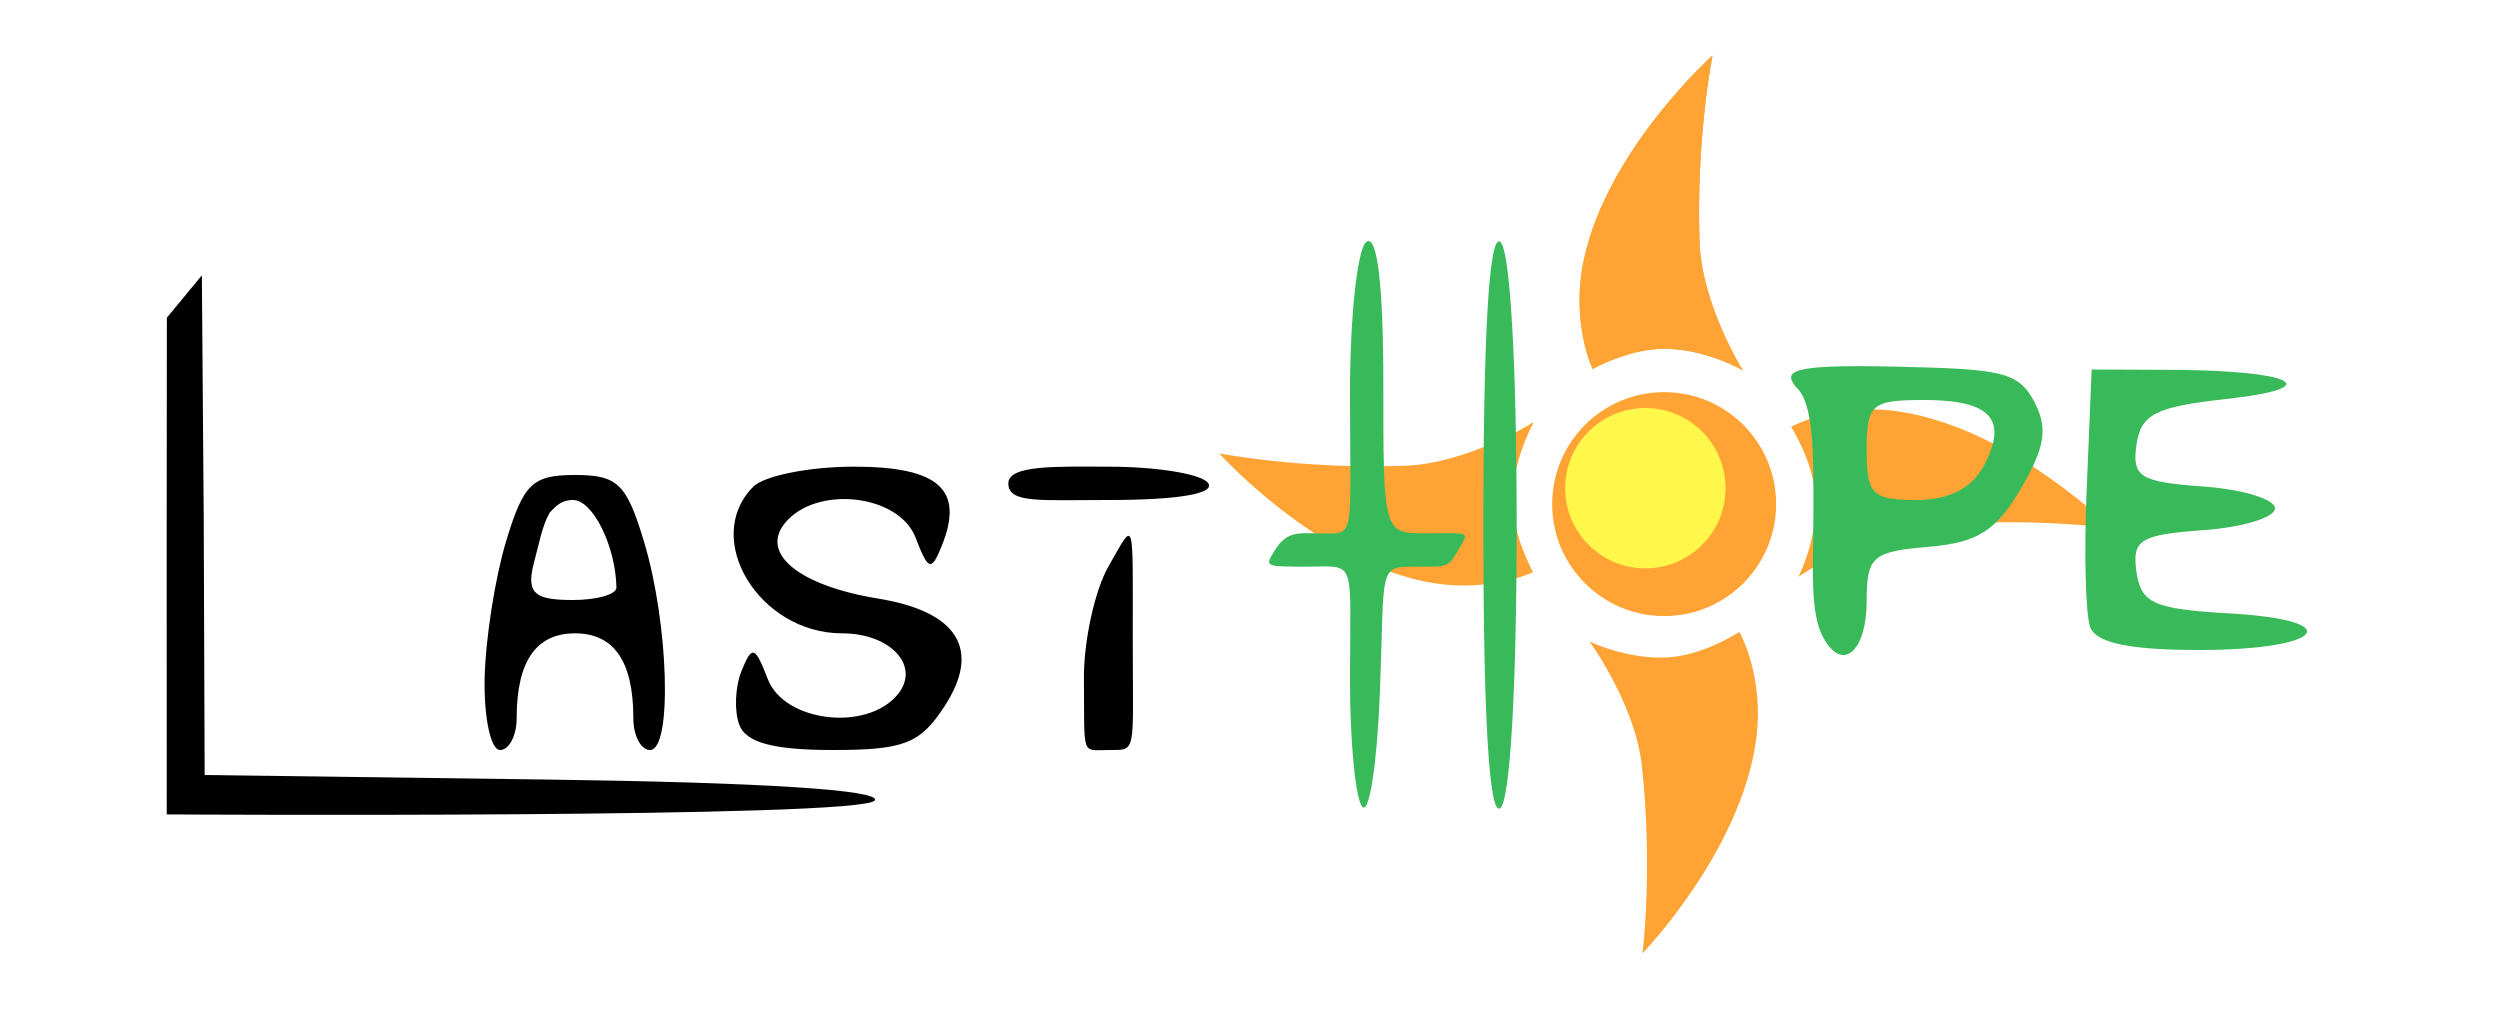
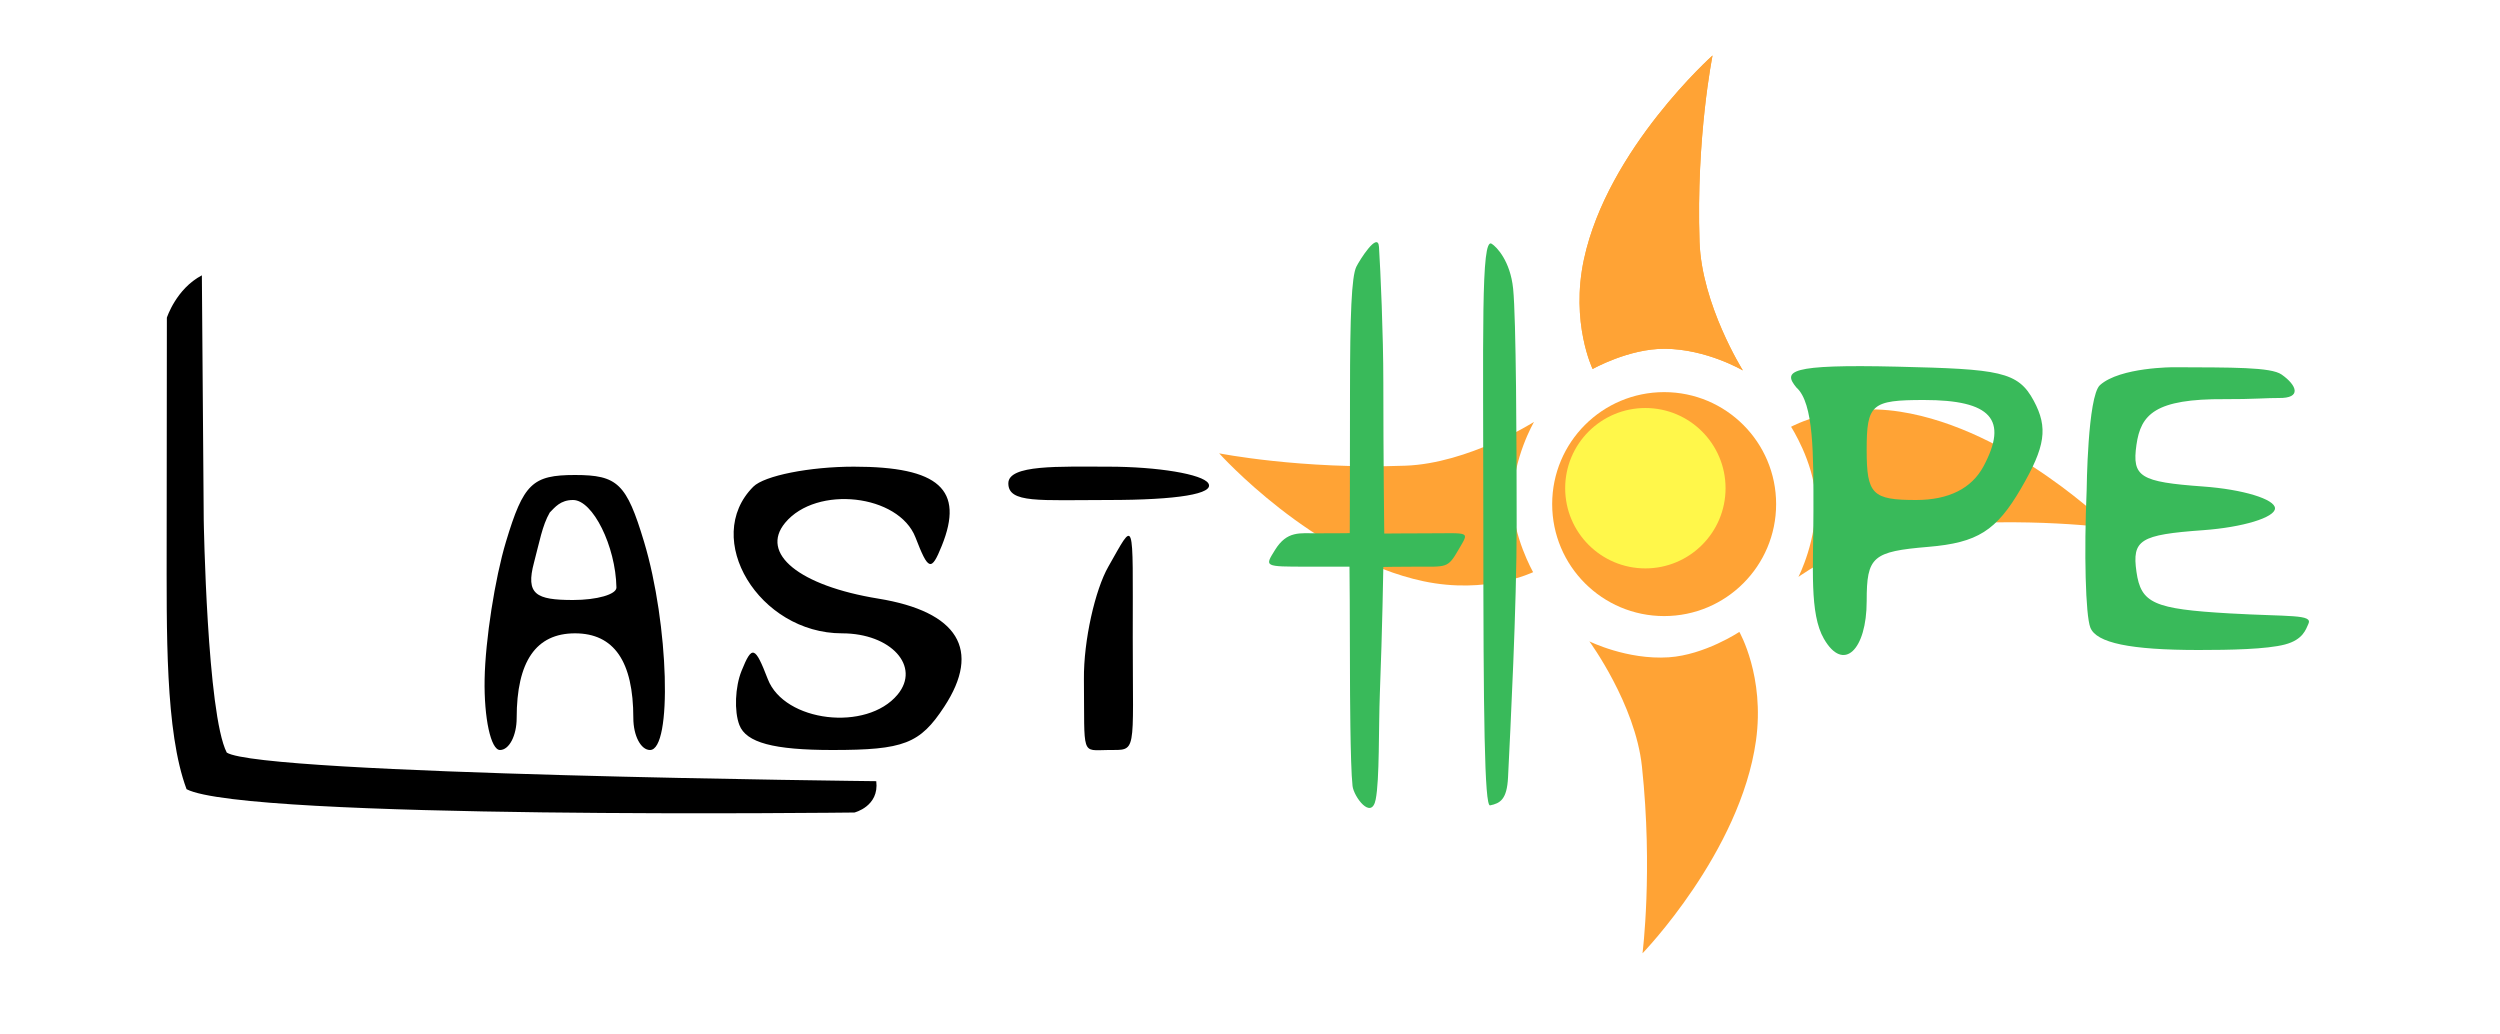
<svg xmlns="http://www.w3.org/2000/svg" xmlns:ns1="http://www.openswatchbook.org/uri/2009/osb" version="1.1" id="svg837" width="150" height="62" viewBox="0 0 150 62">
  <defs id="defs841">
    <linearGradient ns1:paint="solid" id="linearGradient919">
      <stop id="stop917" offset="0" style="stop-color:#ffffff;stop-opacity:1;" />
    </linearGradient>
  </defs>
  <g transform="matrix(0.2293564,0,0,0.2293564,72.88698,-10.86922)" id="layer1">
    <circle r="29.293" cy="179.263" cx="117.555" id="path832" style="fill:#ffa335;fill-opacity:1;stroke-width:0.265" />
    <circle r="20.978" cy="175.105" cx="112.642" id="path834" style="fill:#fff74a;fill-opacity:1;stroke-width:0.539" />
    <path id="path844" d="m 98.845,143.922 c 0,0 9.463,-5.355 18.899,-5.292 10.952,0.073 20.411,5.67 20.411,5.67 0,0 -10.785,-17.176 -11.339,-33.64 -0.923,-27.402 3.402,-48.759 3.402,-48.759 0,0 -27.422,24.469 -33.64,53.295 -3.581,16.604 2.268,28.726 2.268,28.726 z" style="fill:#ffae44;fill-opacity:1;stroke:none;stroke-width:0.1;stroke-linecap:butt;stroke-linejoin:miter;stroke-miterlimit:4;stroke-dasharray:none;stroke-opacity:1;paint-order:normal" />
    <path style="fill:#ffa335;fill-opacity:1;stroke:none;stroke-width:22.1;stroke-linecap:butt;stroke-linejoin:miter;stroke-miterlimit:4;stroke-dasharray:none;stroke-opacity:1;paint-order:markers stroke fill" d="m 150.758,159.04 c 0,0 5.9,9.133 6.39,18.556 0.568,10.937 -4.464,20.708 -4.464,20.708 0,0 16.514,-11.773 32.918,-13.291 27.301,-2.526 48.874,0.539 48.874,0.539 0,0 -26.033,-25.942 -55.174,-30.46 -16.785,-2.602 -28.544,3.947 -28.544,3.947 z" id="path923" />
    <path id="path925" d="m 137.226,212.693 c 0,0 -9.05,6.028 -18.465,6.65 -10.928,0.722 -20.769,-4.173 -20.769,-4.173 0,0 12.004,16.347 13.752,32.728 2.91,27.263 0.148,48.877 0.148,48.877 0,0 25.573,-26.395 29.681,-55.597 2.366,-16.82 -4.348,-28.486 -4.348,-28.486 z" style="fill:#ffa335;fill-opacity:1;stroke:none;stroke-width:22.1;stroke-linecap:butt;stroke-linejoin:miter;stroke-miterlimit:4;stroke-dasharray:none;stroke-opacity:1;paint-order:markers stroke fill" />
    <path style="fill:#ffa335;fill-opacity:1;stroke:none;stroke-width:22.1;stroke-linecap:butt;stroke-linejoin:miter;stroke-miterlimit:4;stroke-dasharray:none;stroke-opacity:1;paint-order:markers stroke fill" d="m 83.278,197.068 c 0,0 -5.388,-9.445 -5.358,-18.88 0.035,-10.952 5.598,-20.43 5.598,-20.43 0,0 -17.138,10.845 -33.6,11.457 -27.399,1.018 -48.771,-3.231 -48.771,-3.231 0,0 24.564,27.337 53.412,33.453 16.617,3.523 28.718,-2.368 28.718,-2.368 z" id="path927" />
    <path style="fill:#ffa335;fill-opacity:1;stroke:none;stroke-width:0.1;stroke-linecap:butt;stroke-linejoin:miter;stroke-miterlimit:4;stroke-dasharray:none;stroke-opacity:1;paint-order:normal" d="m 98.845,143.922 c 0,0 9.463,-5.355 18.899,-5.292 10.952,0.073 20.411,5.67 20.411,5.67 0,0 -10.785,-17.176 -11.339,-33.64 -0.923,-27.402 3.402,-48.759 3.402,-48.759 0,0 -27.422,24.469 -33.64,53.295 -3.581,16.604 2.268,28.726 2.268,28.726 z" id="path929" />
  </g>
-   <path id="path74569" style="fill:#39ba5a;fill-opacity:1" d="m 125.419,37.651 c -0.285,-0.742 -0.383,-4.455 -0.219,-8.25 l 0.299,-7.232 4.873,0.022 c 6.994,0.031 9.531,1.051 3.127,1.758 -4.176,0.461 -5.051,0.913 -5.312,2.741 -0.274,1.924 0.21,2.227 4,2.5 C 134.56,29.36 136.5,29.95 136.5,30.5 c 0,0.55 -1.94,1.14 -4.312,1.311 -3.79,0.273 -4.274,0.576 -4,2.5 0.269,1.89 1.034,2.231 5.588,2.493 C 140.941,37.215 139.424,39 131.91,39 c -4.09,0 -6.136,-0.425 -6.49,-1.349 z m -6.408,-9.671 C 120.514,25.17 119.465,24 115.441,24 112.284,24 112,24.248 112,27 c 0,2.659 0.337,3 2.965,3 1.951,0 3.334,-0.691 4.046,-2.021 z m -9.574,10.352 c -0.878,-1.52 -0.634,-4.247 -0.631,-7.648 0.003,-3.401 0.029,-6.503 -1.022,-7.434 -0.805,-0.979 -0.523,-1.406 6.059,-1.25 6.121,0.145 7.237,0.279 8.185,2.051 0.863,1.612 0.7,2.735 -0.764,5.25 -1.482,2.548 -2.615,3.262 -5.562,3.51 -3.358,0.282 -3.701,0.583 -3.701,3.25 0,2.935 -1.388,4.307 -2.563,2.271 z M 89,31.5 c 0,-11.491 0.348,-17.403 1,-17 0.601,0.371 1,7.157 1,17 0,9.843 -0.399,16.629 -1,17 -0.652,0.403 -1,-5.509 -1,-17 z M 81.75,48.422 C 81.338,48.007 81,44.592 81,40.833 81,33.388 81.437,34 78.441,34 75.818,34 75.88,34.003 76.5,33 77.223,31.831 77.991,32 79.059,32 81.402,32 81,32.662 81,23.559 81,18.916 81.45,14.84 82,14.5 c 0.639,-0.395 1,2.656 1,8.441 C 83,31.993 83.002,32 85.559,32 88.27,32 88.174,31.832 87.5,33 c -0.635,1.101 -0.699,1 -2.517,1 -2.329,0 -1.896,-0.063 -2.191,7.589 C 82.631,45.763 82.162,48.838 81.75,48.422 Z" />
-   <path id="path74532" style="fill:#000000" d="m 60.5,29 c 0,-1.131 3.04,-1 6,-1 2.96,0 5.66,0.45 6,1 0.388,0.628 -1.843,1 -6,1 -4.157,0 -6,0.208 -6,-1 z m 4.535,11.75 C 65.013,38.413 65.714,35.375 66.5,34 c 1.614,-2.824 1.465,-3.132 1.465,4.25 0,7.093 0.279,6.737 -1.465,6.75 -1.658,0.013 -1.42,0.424 -1.465,-4.25 z M 44.362,43.5 c -0.317,-0.825 -0.257,-2.288 0.132,-3.25 0.628,-1.555 0.804,-1.499 1.575,0.5 0.993,2.574 5.931,3.162 7.786,0.926 C 55.259,39.983 53.462,38 50.523,38 45.54,38 42.095,32.305 45.2,29.2 45.86,28.54 48.574,28 51.231,28 c 5.111,0 6.639,1.376 5.275,4.75 -0.628,1.555 -0.804,1.499 -1.575,-0.5 -1.002,-2.597 -5.937,-3.154 -7.822,-0.883 -1.531,1.845 0.841,3.777 5.583,4.549 4.796,0.78 6.198,3.074 3.965,6.483 C 55.198,44.627 54.236,45 49.946,45 46.416,45 44.767,44.557 44.362,43.5 Z M 36.986,35.25 C 36.941,32.769 35.568,30 34.383,30 c -0.761,0 -1.085,0.438 -1.397,0.75 -0.455,0.788 -0.622,1.795 -0.945,3 -0.513,1.914 0.116,2.25 2.342,2.25 1.439,0 2.61,-0.338 2.603,-0.75 z m -7.909,5.5 c 0.042,-2.337 0.619,-6.05 1.282,-8.25 1.05,-3.485 1.583,-4 4.141,-4 2.558,0 3.091,0.515 4.141,4 C 40.132,37.447 40.348,45 39,45 38.45,45 38,44.137 38,43.082 38,39.684 36.84,38 34.5,38 32.16,38 31,39.684 31,43.082 31,44.137 30.55,45 30,45 29.45,45 29.035,43.087 29.077,40.75 Z m -19.073,8.114 -0.004,-16.471 0.012,-13.331 2.1,-2.541 0.112,14.687 0.055,15.293 20.517,0.271 c 12.92,0.171 20.076,0.627 19.691,1.25 -0.678,1.098 -42.483,0.843 -42.483,0.843 z" />
+   <path id="path74569" style="fill:#39ba5a;fill-opacity:1" d="m 125.419,37.651 c -0.285,-0.742 -0.383,-4.455 -0.219,-8.25 0,0 0.054,-5.628 0.799,-6.295 1.21,-1.083 4.435,-1.072 4.435,-1.072 3.497,0.016 5.817,-0.015 6.463,0.438 0.916,0.642 1.227,1.431 -0.17,1.408 -0.587,-0.01 -1.627,0.079 -3.228,0.069 -4.201,-0.028 -5.051,0.913 -5.312,2.741 -0.274,1.924 0.21,2.227 4,2.5 C 134.56,29.36 136.5,29.95 136.5,30.5 c 0,0.55 -1.94,1.14 -4.312,1.311 -3.79,0.273 -4.274,0.576 -4,2.5 0.269,1.89 1.034,2.231 5.588,2.493 3.582,0.206 5.009,0.039 4.728,0.628 -0.149,0.311 -0.304,0.946 -1.406,1.237 C 135.995,38.959 133.788,39 131.91,39 c -4.09,0 -6.136,-0.425 -6.49,-1.349 z m -6.408,-9.671 C 120.514,25.17 119.465,24 115.441,24 112.284,24 112,24.248 112,27 c 0,2.659 0.337,3 2.965,3 1.951,0 3.334,-0.691 4.046,-2.021 z m -9.574,10.352 c -0.878,-1.52 -0.634,-4.247 -0.631,-7.648 0.003,-3.401 0.029,-6.503 -1.022,-7.434 -0.805,-0.979 -0.523,-1.406 6.059,-1.25 6.121,0.145 7.237,0.279 8.185,2.051 0.863,1.612 0.7,2.735 -0.764,5.25 -1.482,2.548 -2.615,3.262 -5.562,3.51 -3.358,0.282 -3.701,0.583 -3.701,3.25 0,2.935 -1.388,4.307 -2.563,2.271 z M 89,31.5 c 0,-11.491 -0.152,-17.278 0.5,-16.875 0.3,0.186 1.119,1.036 1.288,2.698 C 90.969,19.11 91,26.579 91,31.5 c 0,4.921 -0.372,12.17 -0.518,15.145 -0.064,1.316 -0.466,1.555 -1.079,1.678 C 89.071,48.39 89,42.991 89,31.5 Z m -8,9.333 c 0,-3.723 -0.031,-6.834 -0.031,-6.834 0,0 -1.03,3.95e-4 -2.528,3.95e-4 -2.623,0 -2.561,0.003 -1.941,-1 0.723,-1.169 1.491,-1 2.559,-1 1.171,0 1.926,-0.011 1.926,-0.011 0,0 0.015,-3.878 0.015,-8.43 0,-4.643 0.093,-6.978 0.381,-7.556 0.209,-0.418 1.298,-2.141 1.358,-1.19 C 82.83,16.256 83,20.049 83,22.941 c 0,4.526 0.055,9.073 0.055,9.073 0,0 1.225,-0.014 2.504,-0.014 2.711,0 2.615,-0.168 1.941,1 -0.635,1.101 -0.699,1 -2.517,1 -1.165,0 -1.983,0.019 -1.983,0.019 0,0 -0.06,3.744 -0.208,7.57 -0.08,2.087 -0.014,5.187 -0.25,6.377 -0.253,1.279 -1.318,-0.167 -1.39,-0.809 C 81.009,45.894 81,41 81,40.833 Z" />
+   <path id="path74532" style="fill:#000000" d="m 60.5,29 c 0,-1.131 3.04,-1 6,-1 2.96,0 5.66,0.45 6,1 0.388,0.628 -1.843,1 -6,1 -4.157,0 -6,0.208 -6,-1 z m 4.535,11.75 C 65.013,38.413 65.714,35.375 66.5,34 c 1.614,-2.824 1.465,-3.132 1.465,4.25 0,7.093 0.279,6.737 -1.465,6.75 -1.658,0.013 -1.42,0.424 -1.465,-4.25 z M 44.362,43.5 c -0.317,-0.825 -0.257,-2.288 0.132,-3.25 0.628,-1.555 0.804,-1.499 1.575,0.5 0.993,2.574 5.931,3.162 7.786,0.926 C 55.259,39.983 53.462,38 50.523,38 45.54,38 42.095,32.305 45.2,29.2 45.86,28.54 48.574,28 51.231,28 c 5.111,0 6.639,1.376 5.275,4.75 -0.628,1.555 -0.804,1.499 -1.575,-0.5 -1.002,-2.597 -5.937,-3.154 -7.822,-0.883 -1.531,1.845 0.841,3.777 5.583,4.549 4.796,0.78 6.198,3.074 3.965,6.483 C 55.198,44.627 54.236,45 49.946,45 46.416,45 44.767,44.557 44.362,43.5 Z M 36.986,35.25 C 36.941,32.769 35.568,30 34.383,30 c -0.761,0 -1.085,0.438 -1.397,0.75 -0.455,0.788 -0.622,1.795 -0.945,3 -0.513,1.914 0.116,2.25 2.342,2.25 1.439,0 2.61,-0.338 2.603,-0.75 z m -7.909,5.5 c 0.042,-2.337 0.619,-6.05 1.282,-8.25 1.05,-3.485 1.583,-4 4.141,-4 2.558,0 3.091,0.515 4.141,4 C 40.132,37.447 40.348,45 39,45 38.45,45 38,44.137 38,43.082 38,39.684 36.84,38 34.5,38 32.16,38 31,39.684 31,43.082 31,44.137 30.55,45 30,45 29.45,45 29.035,43.087 29.077,40.75 Z M 10,32.392 10.012,19.061 c 0,0 0.557,-1.732 2.1,-2.541 l 0.112,14.687 c 0,0 0.194,11.633 1.381,13.947 2.03,1.325 38.971,1.717 38.971,1.717 0.186,1.515 -1.31,1.88 -1.31,1.88 0,0 -36.548,0.444 -40.072,-1.399 -1.295,-3.475 -1.193,-9.464 -1.194,-14.96 z" />
  <path style="fill:#000000" d="" id="path74528" />
</svg>
